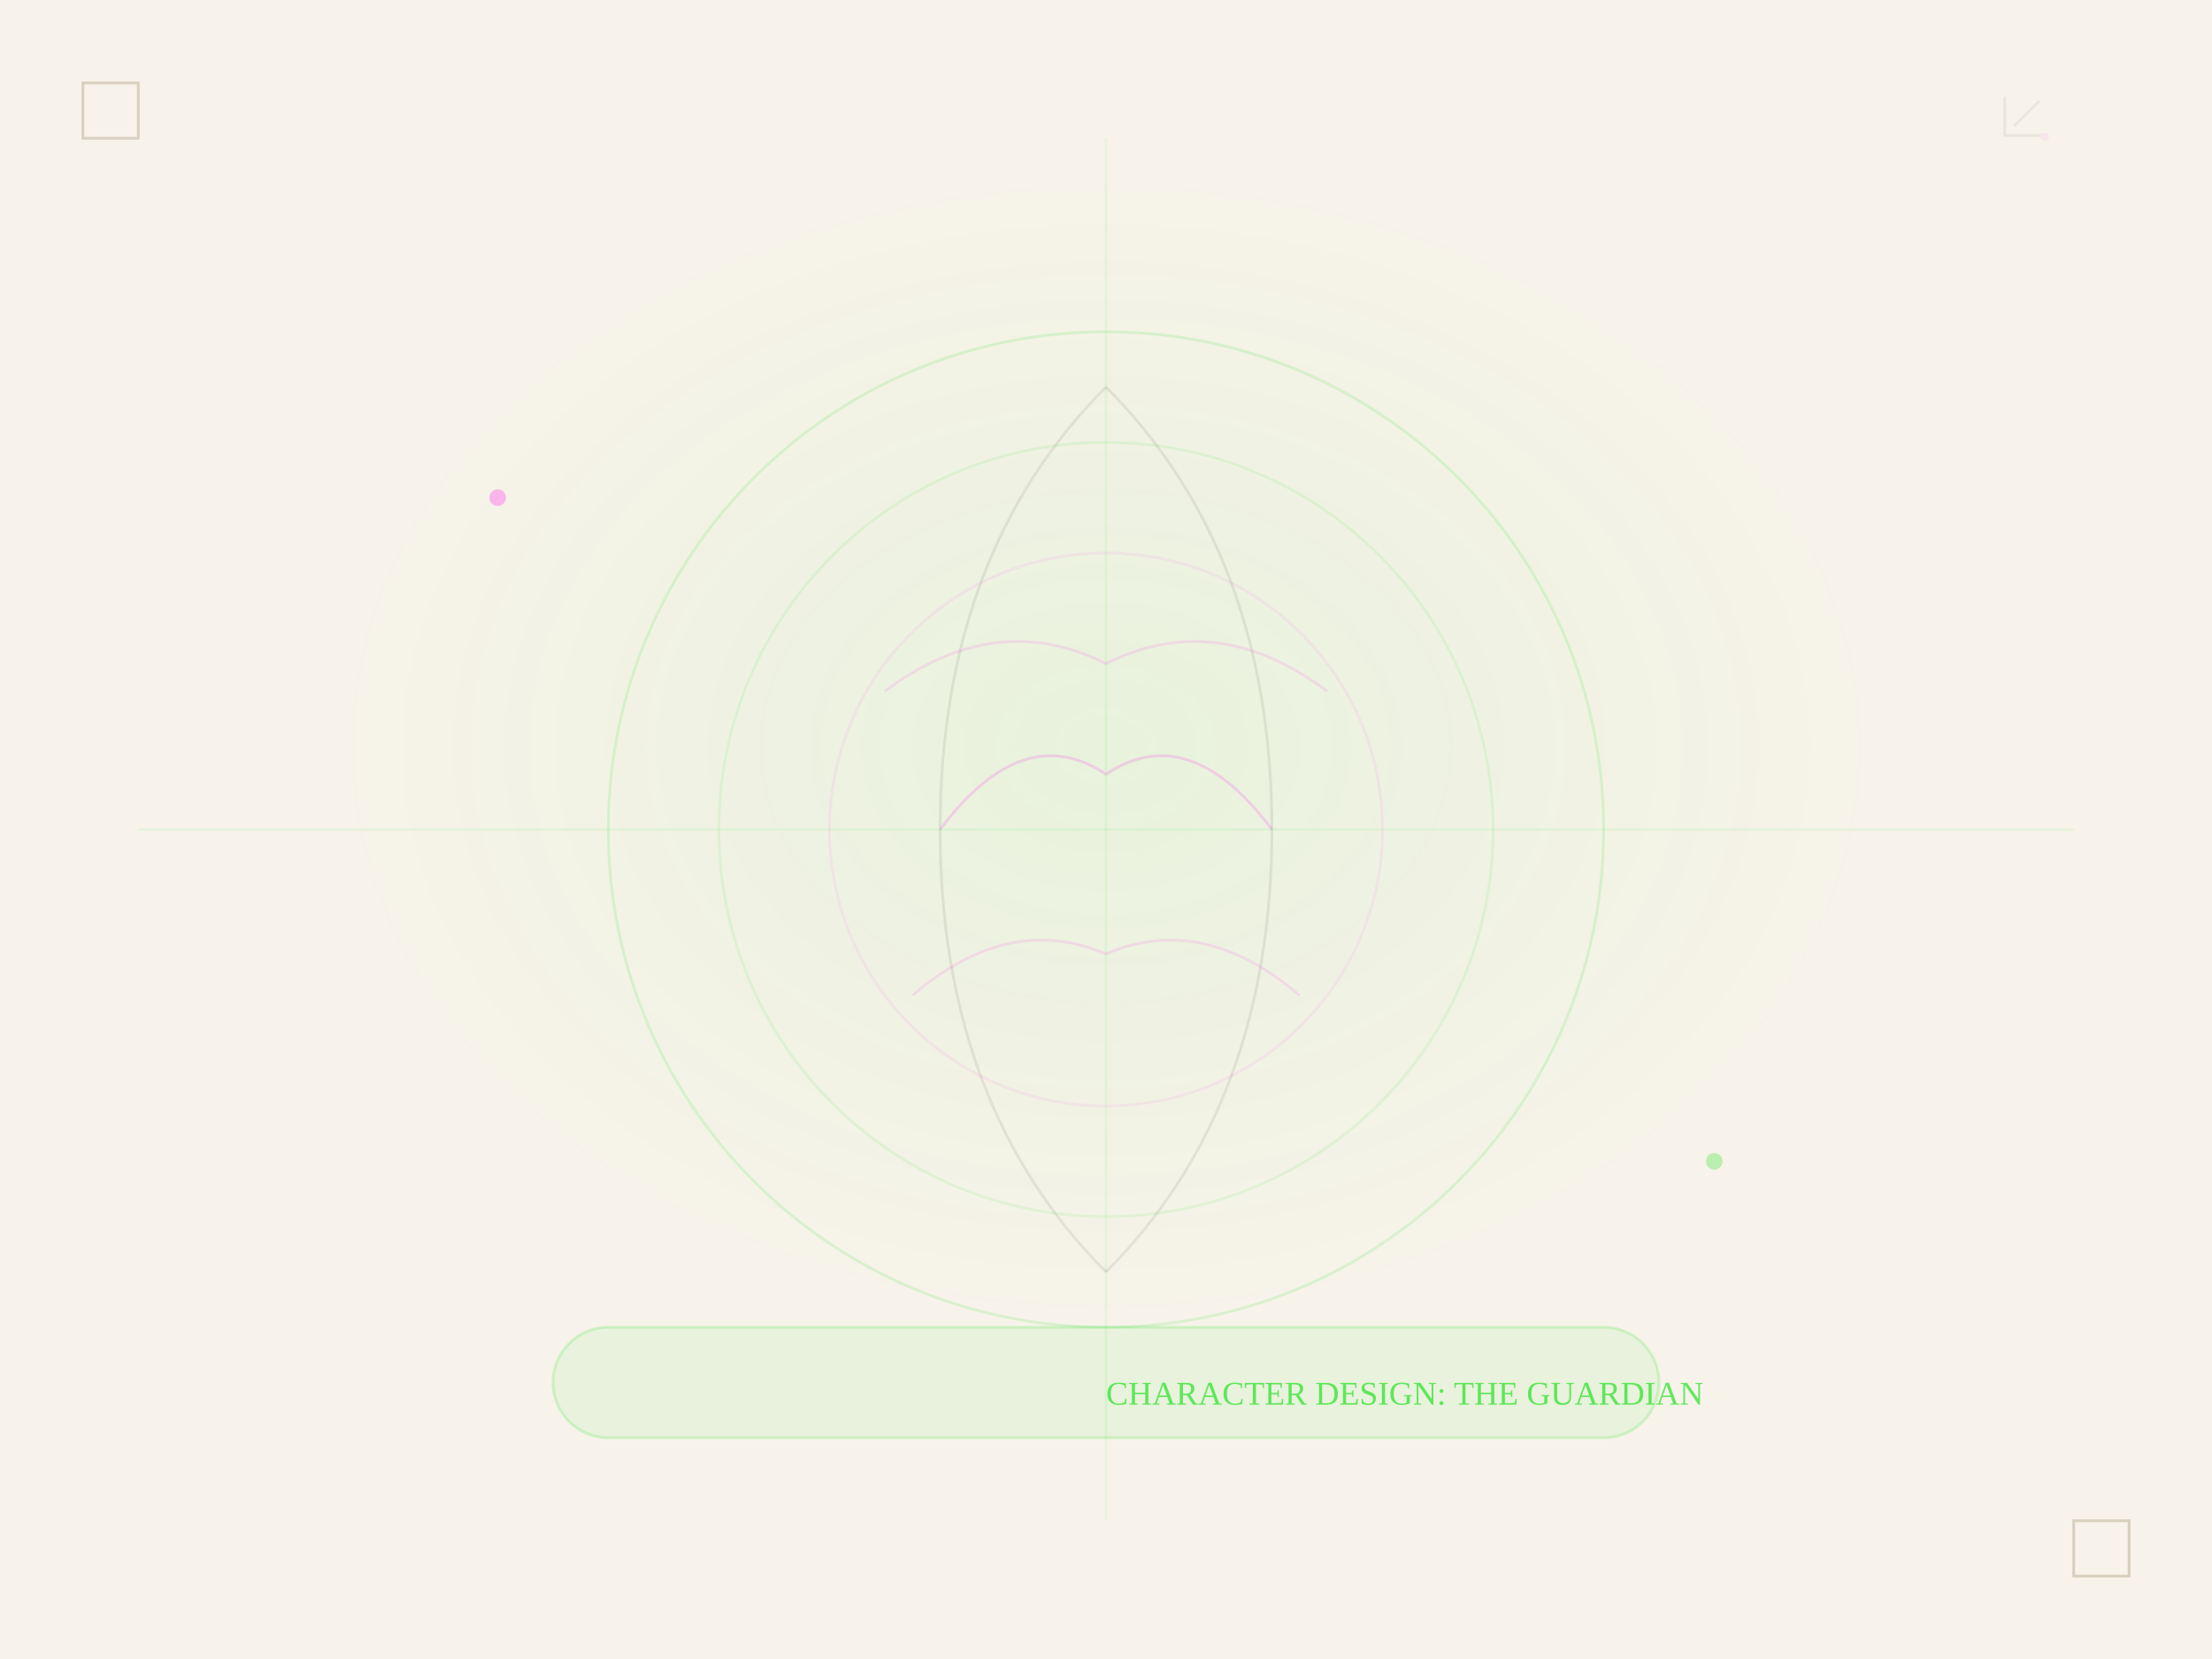
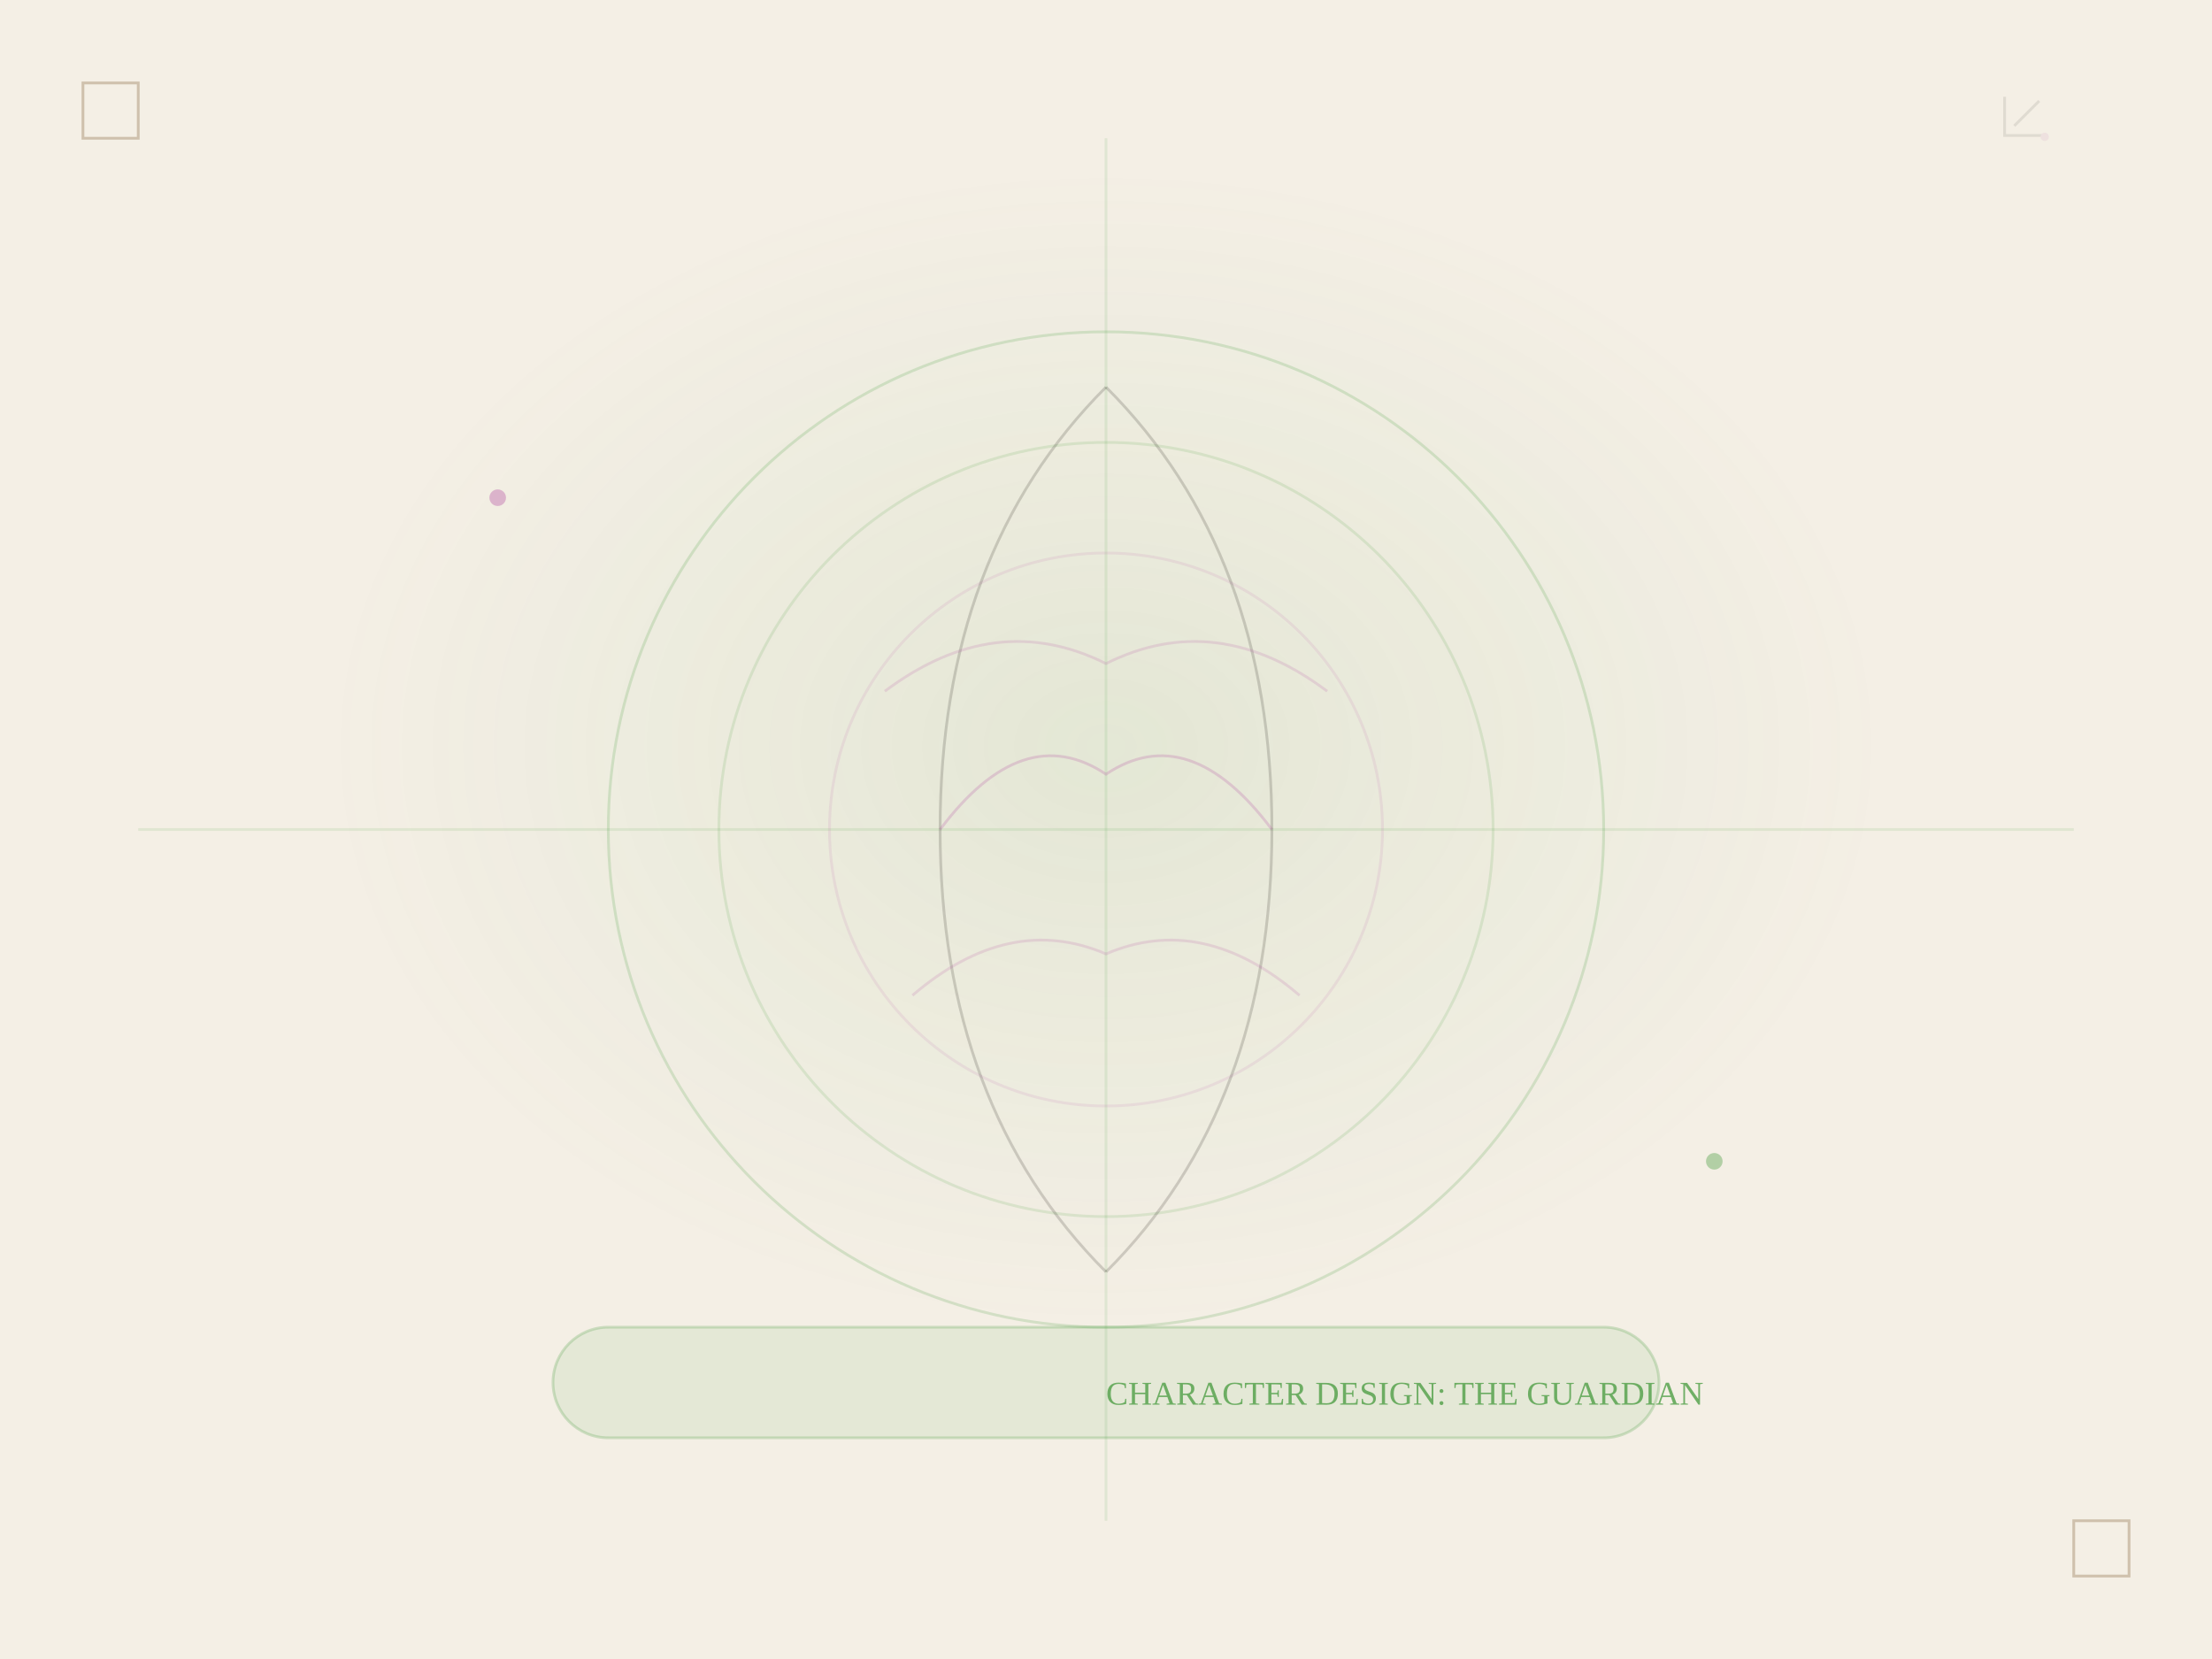
<svg xmlns="http://www.w3.org/2000/svg" viewBox="0 0 800 600" fill="none">
-   <rect width="800" height="600" fill="#f7f3ea" />
+   <rect width="800" height="600" fill="#f4efe5" />
  <defs>
    <linearGradient id="glow" x1="0" y1="0" x2="0" y2="1">
-       <stop offset="0%" stop-color="#00df00" stop-opacity="0.08" />
-       <stop offset="100%" stop-color="#00df00" stop-opacity="0" />
+       <stop offset="0%" stop-color="#4f9f46" stop-opacity="0.12" />
+       <stop offset="100%" stop-color="#4f9f46" stop-opacity="0" />
    </linearGradient>
    <radialGradient id="centerGlow" cx="50%" cy="45%" r="35%">
-       <stop offset="0%" stop-color="#00df00" stop-opacity="0.06" />
-       <stop offset="100%" stop-color="#00df00" stop-opacity="0" />
+       <stop offset="0%" stop-color="#4f9f46" stop-opacity="0.1" />
+       <stop offset="100%" stop-color="#4f9f46" stop-opacity="0" />
    </radialGradient>
  </defs>
  <rect width="800" height="600" fill="url(#centerGlow)" />
-   <path d="M 50 50 L 50 30 L 30 30 L 30 50 Z" fill="none" stroke="#d8cfbf" strokeWidth="1.5" />
-   <path d="M 750 550 L 750 570 L 770 570 L 770 550 Z" fill="none" stroke="#d8cfbf" strokeWidth="1.5" />
-   <line x1="50" y1="300" x2="750" y2="300" stroke="#00df00" strokeWidth="0.5" opacity="0.06" />
-   <line x1="400" y1="50" x2="400" y2="550" stroke="#00df00" strokeWidth="0.5" opacity="0.06" />
-   <circle cx="400" cy="300" r="180" fill="none" stroke="#00df00" strokeWidth="1" opacity="0.12" />
-   <circle cx="400" cy="300" r="140" fill="none" stroke="#00df00" strokeWidth="0.5" opacity="0.08" />
-   <circle cx="400" cy="300" r="100" fill="none" stroke="#ff00f0" strokeWidth="0.5" opacity="0.06" />
-   <path d="M 400 140 Q 340 200 340 300 Q 340 400 400 460" fill="none" stroke="#14130f" strokeWidth="1.5" opacity="0.08" />
-   <path d="M 400 140 Q 460 200 460 300 Q 460 400 400 460" fill="none" stroke="#14130f" strokeWidth="1.5" opacity="0.08" />
-   <path d="M 340 300 Q 370 260 400 280 Q 430 260 460 300" fill="none" stroke="#ff00f0" strokeWidth="1" opacity="0.15" />
-   <path d="M 320 250 Q 360 220 400 240 Q 440 220 480 250" fill="none" stroke="#ff00f0" strokeWidth="0.75" opacity="0.1" />
-   <path d="M 330 360 Q 365 330 400 345 Q 435 330 470 360" fill="none" stroke="#ff00f0" strokeWidth="0.75" opacity="0.1" />
-   <rect x="200" y="480" width="400" height="40" rx="20" fill="#00df00" opacity="0.06" />
-   <rect x="200" y="480" width="400" height="40" rx="20" fill="none" stroke="#00df00" strokeWidth="0.5" opacity="0.15" />
-   <text x="400" y="508" fontFamily="system-ui, sans-serif" fontWeight="600" fontSize="14" fill="#00df00" textAnchor="middle" letterSpacing="0.15em" opacity="0.6">CHARACTER DESIGN: THE GUARDIAN</text>
-   <circle cx="180" cy="180" r="3" fill="#ff00f0" opacity="0.25" />
-   <circle cx="620" cy="420" r="3" fill="#00df00" opacity="0.25" />
-   <g opacity="0.06" transform="translate(720, 30)">
-     <path d="M 5 5 v 14 h 14" stroke="#14130f" strokeWidth="2" strokeLinecap="round" strokeLinejoin="round" />
-     <line x1="17.5" y1="6.5" x2="8.5" y2="15.5" stroke="#14130f" strokeWidth="2" strokeLinecap="round" />
-     <circle cx="19.5" cy="19.5" r="1.5" fill="#ff00f0" />
+   <path d="M 50 50 L 50 30 L 30 30 L 30 50 Z" fill="none" stroke="#cfc1ad" strokeWidth="1.5" />
+   <path d="M 750 550 L 750 570 L 770 570 L 770 550 Z" fill="none" stroke="#cfc1ad" strokeWidth="1.5" />
+   <line x1="50" y1="300" x2="750" y2="300" stroke="#4f9f46" strokeWidth="0.5" opacity="0.12" />
+   <line x1="400" y1="50" x2="400" y2="550" stroke="#4f9f46" strokeWidth="0.5" opacity="0.12" />
+   <circle cx="400" cy="300" r="180" fill="none" stroke="#4f9f46" strokeWidth="1.5" opacity="0.2" />
+   <circle cx="400" cy="300" r="140" fill="none" stroke="#4f9f46" strokeWidth="1" opacity="0.15" />
+   <circle cx="400" cy="300" r="100" fill="none" stroke="#b85aa7" strokeWidth="1" opacity="0.12" />
+   <path d="M 400 140 Q 340 200 340 300 Q 340 400 400 460" fill="none" stroke="#1f1a14" strokeWidth="1.5" opacity="0.18" />
+   <path d="M 400 140 Q 460 200 460 300 Q 460 400 400 460" fill="none" stroke="#1f1a14" strokeWidth="1.5" opacity="0.18" />
+   <path d="M 340 300 Q 370 260 400 280 Q 430 260 460 300" fill="none" stroke="#b85aa7" strokeWidth="1.5" opacity="0.25" />
+   <path d="M 320 250 Q 360 220 400 240 Q 440 220 480 250" fill="none" stroke="#b85aa7" strokeWidth="1" opacity="0.18" />
+   <path d="M 330 360 Q 365 330 400 345 Q 435 330 470 360" fill="none" stroke="#b85aa7" strokeWidth="1" opacity="0.18" />
+   <rect x="200" y="480" width="400" height="40" rx="20" fill="#4f9f46" opacity="0.1" />
+   <rect x="200" y="480" width="400" height="40" rx="20" fill="none" stroke="#4f9f46" strokeWidth="1" opacity="0.25" />
+   <text x="400" y="508" fontFamily="system-ui, sans-serif" fontWeight="600" fontSize="14" fill="#4f9f46" textAnchor="middle" letterSpacing="0.15em" opacity="0.8">CHARACTER DESIGN: THE GUARDIAN</text>
+   <circle cx="180" cy="180" r="3" fill="#b85aa7" opacity="0.4" />
+   <circle cx="620" cy="420" r="3" fill="#4f9f46" opacity="0.4" />
+   <g opacity="0.1" transform="translate(720, 30)">
+     <path d="M 5 5 v 14 h 14" stroke="#1f1a14" strokeWidth="2" strokeLinecap="round" strokeLinejoin="round" />
+     <line x1="17.5" y1="6.5" x2="8.5" y2="15.5" stroke="#1f1a14" strokeWidth="2" strokeLinecap="round" />
+     <circle cx="19.5" cy="19.5" r="1.5" fill="#b85aa7" />
  </g>
</svg>
